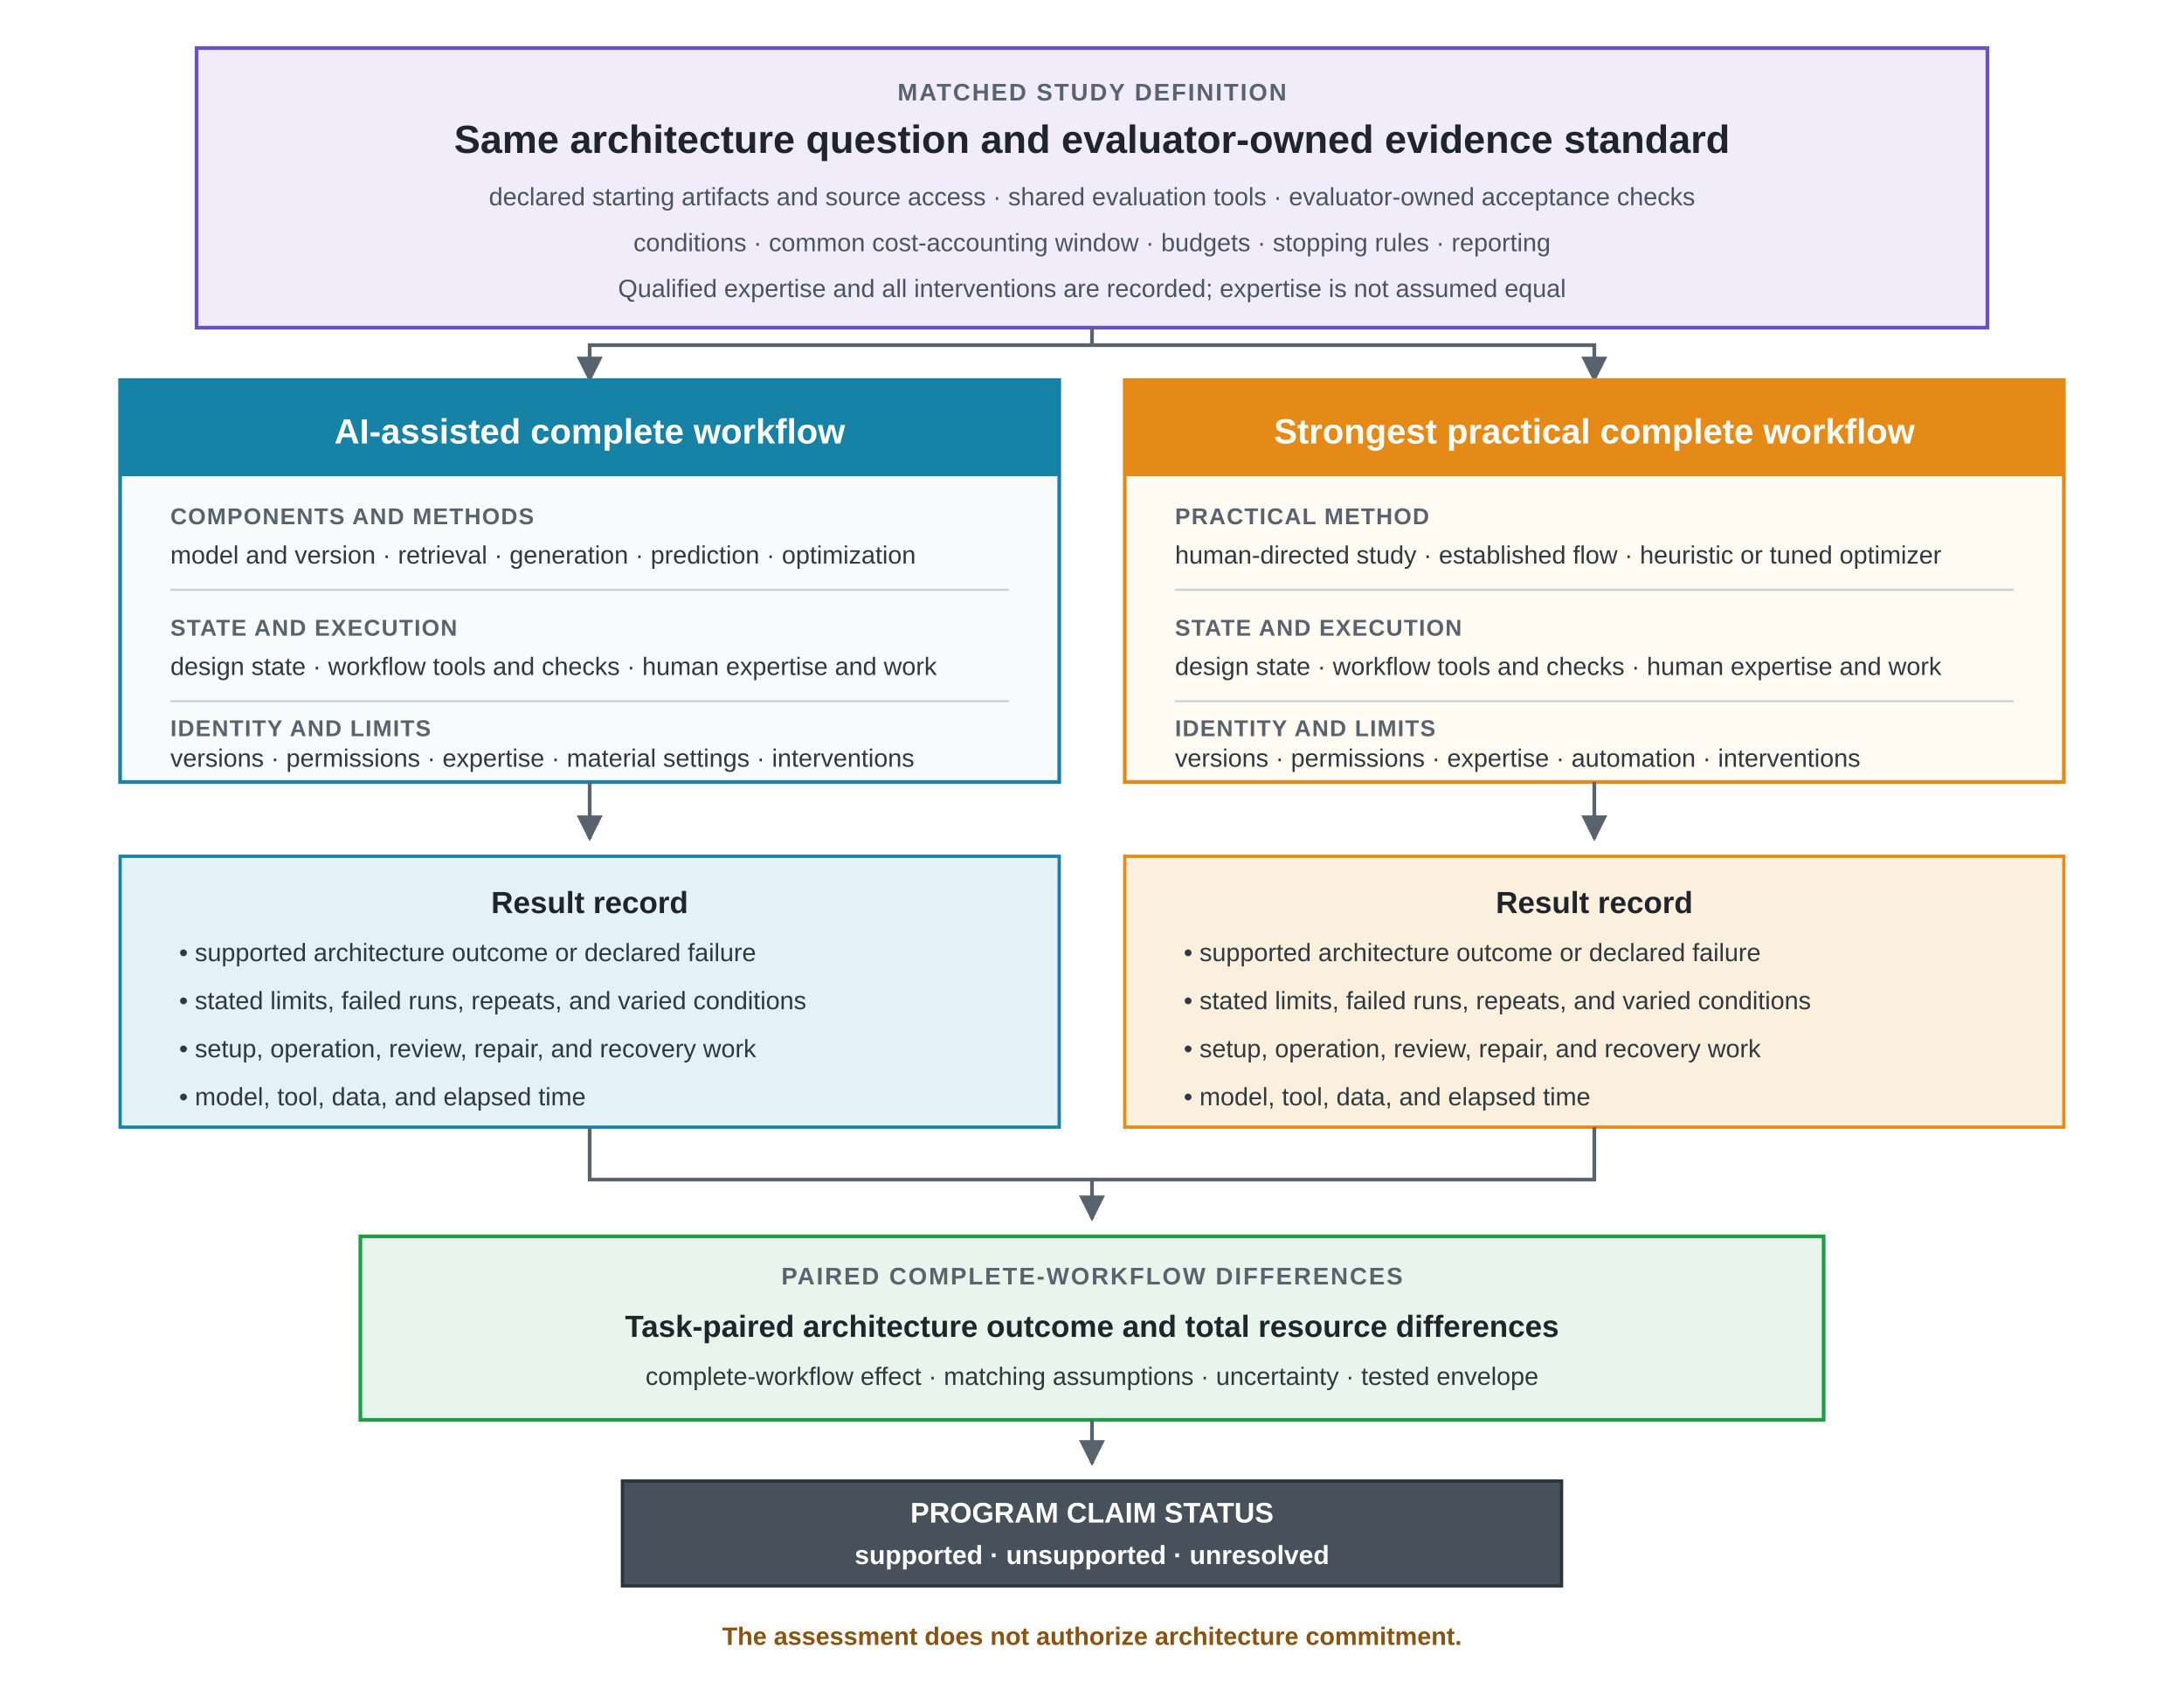
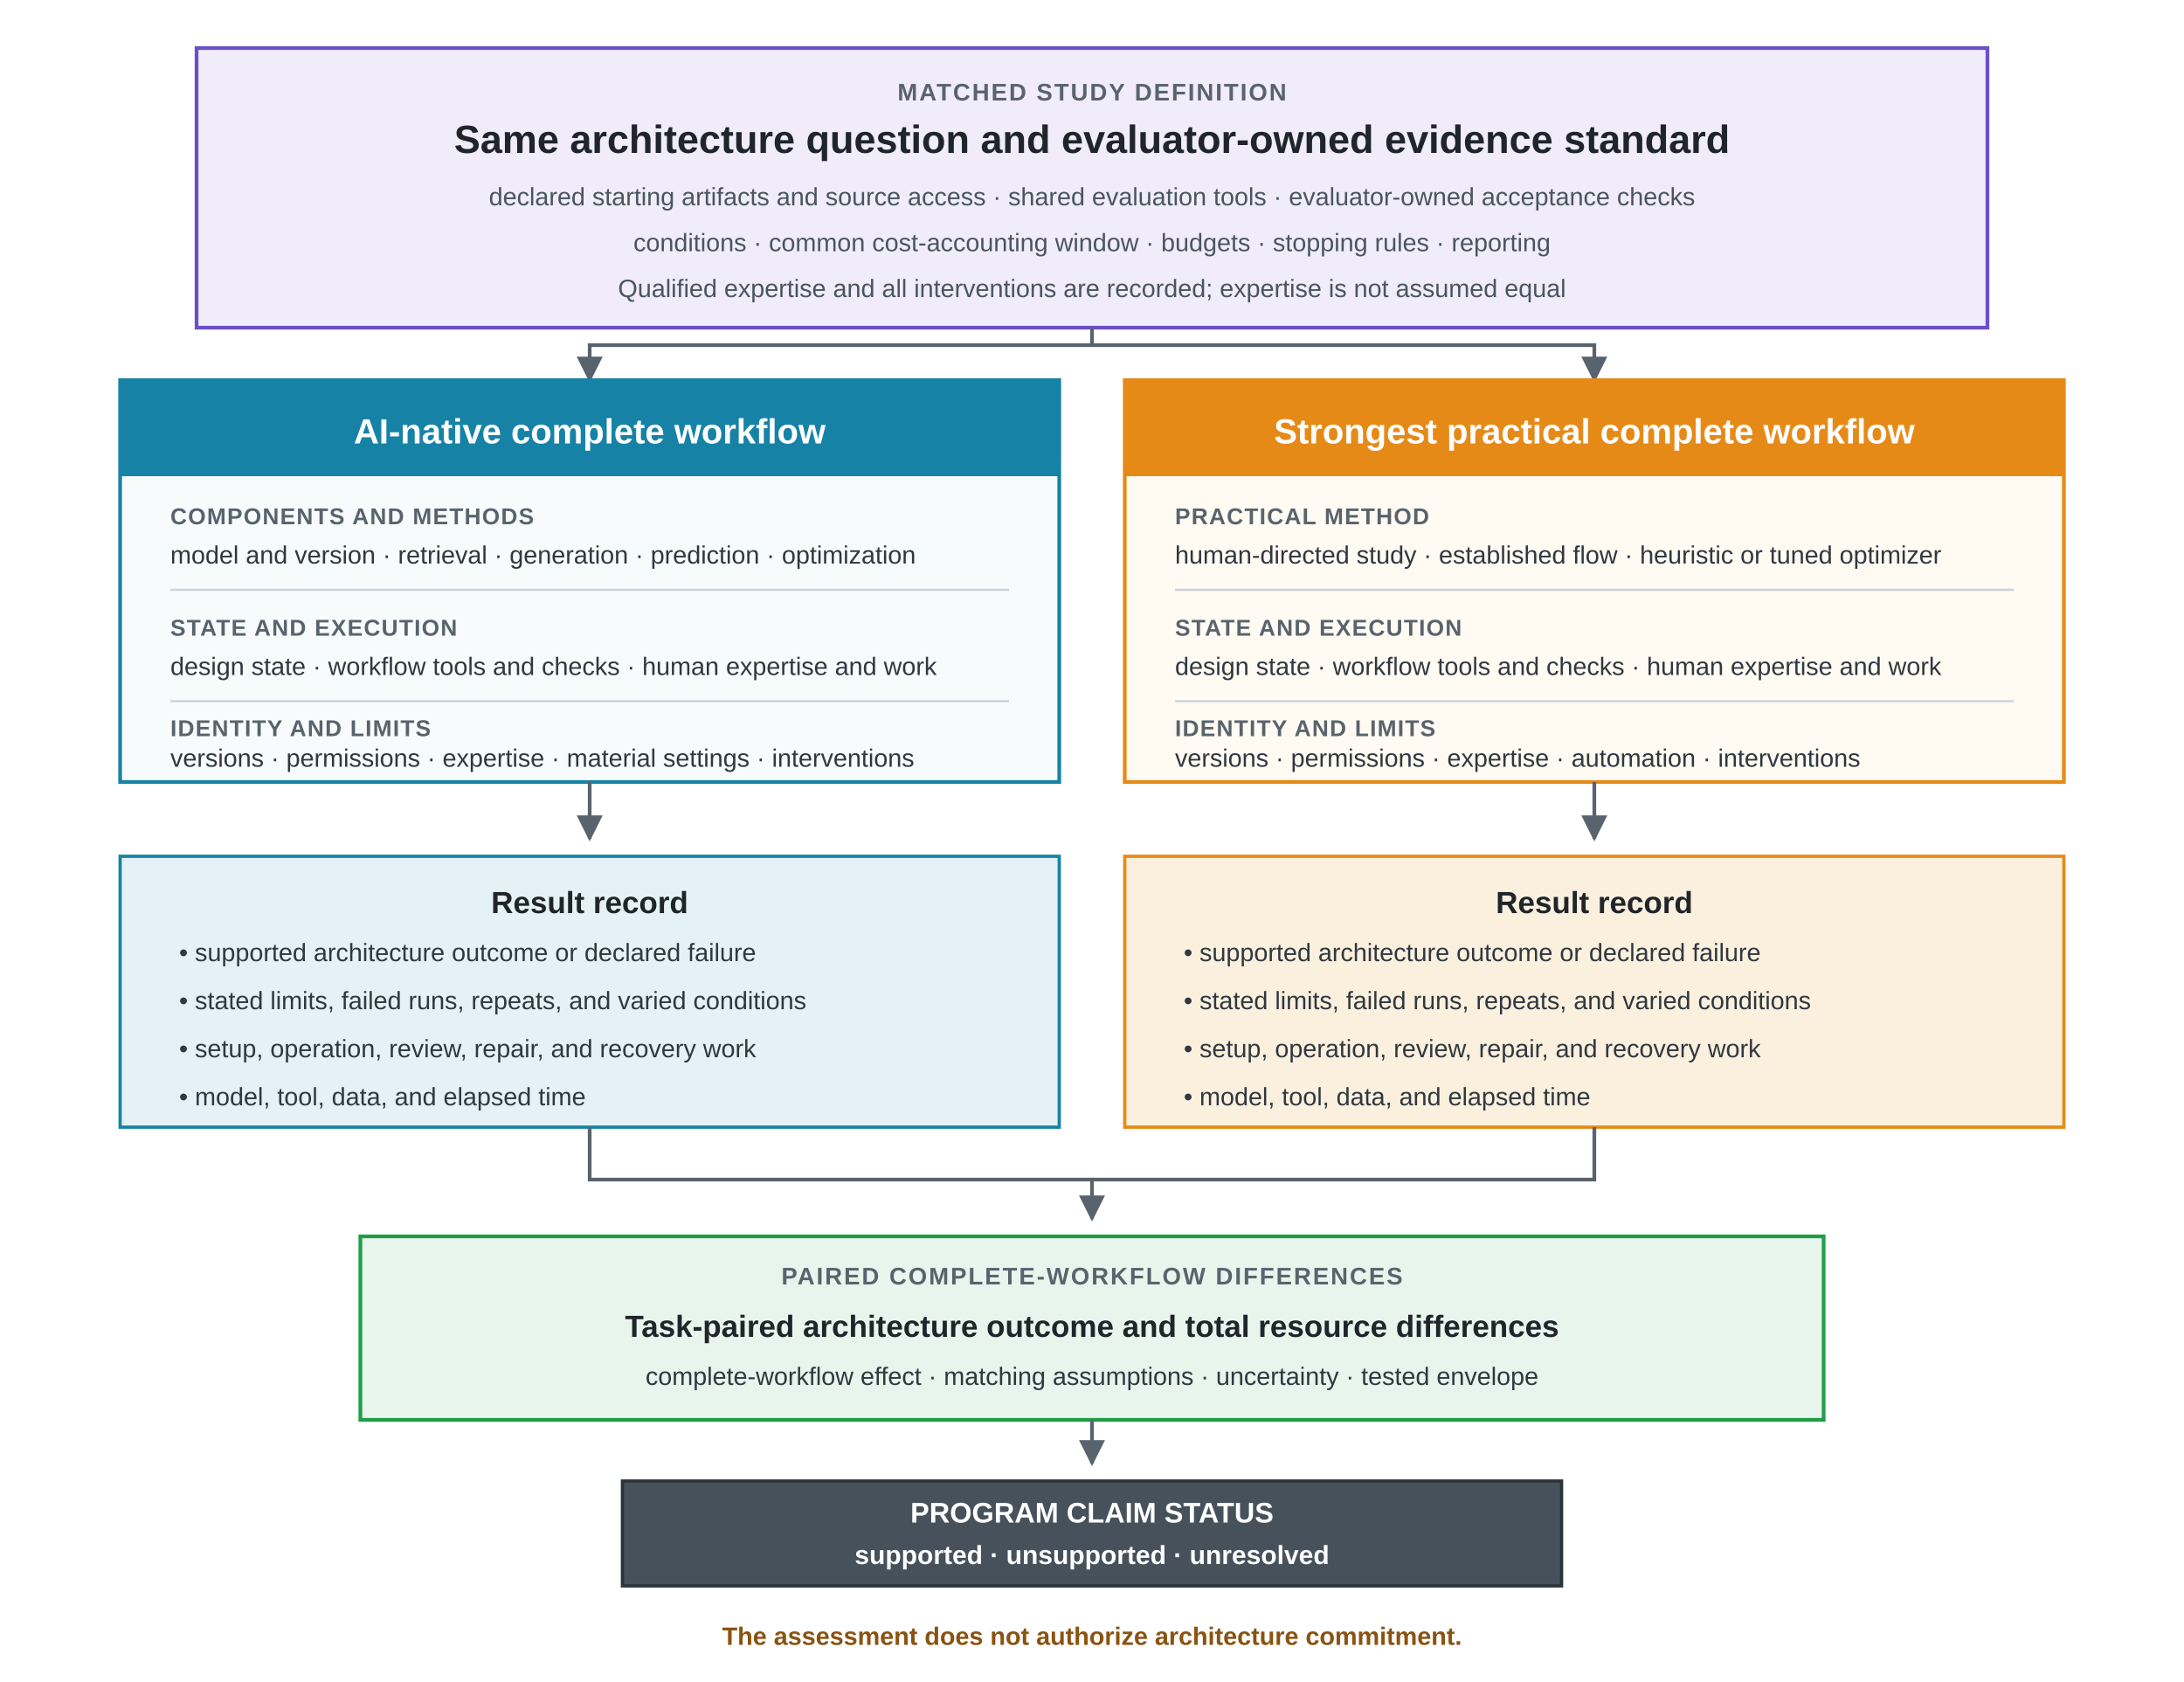
<svg xmlns="http://www.w3.org/2000/svg" viewBox="0 0 1000 770" role="img" aria-labelledby="match-title match-desc">
  <defs>
    <marker id="match-arrow" viewBox="0 0 10 10" refX="9" refY="5" markerWidth="7" markerHeight="7" orient="auto">
      <path d="M 0 0 L 10 5 L 0 10 z" fill="#59636D" />
    </marker>
    <style>
      .font { font-family: Arial, Helvetica, sans-serif; }
      .eyebrow { font-size: 11px; font-weight: 700; fill: #59636D; letter-spacing: 0.8px; }
      .top-title { font-size: 18px; font-weight: 700; fill: #20252B; }
      .top-sub { font-size: 11.5px; fill: #4A5560; }
      .arm-title { font-size: 16px; font-weight: 700; fill: #FFFFFF; }
      .section-label { font-size: 10.5px; font-weight: 700; fill: #59636D; letter-spacing: 0.5px; }
      .body { font-size: 11.5px; fill: #303840; }
      .result-title { font-size: 14px; font-weight: 700; fill: #20252B; }
      .result-body { font-size: 11.5px; fill: #303840; }
      .compare-title { font-size: 14px; font-weight: 700; fill: #20252B; }
      .compare-body { font-size: 11.5px; fill: #303840; }
      .status-title { font-size: 13px; font-weight: 700; fill: #FFFFFF; }
      .status-body { font-size: 12px; font-weight: 700; fill: #FFFFFF; }
      .note { font-size: 11.5px; font-weight: 700; fill: #8A5310; }
      .top-box { fill: #F0ECFA; stroke: #6A4FC7; stroke-width: 1.7; }
      .ai-box { fill: #F7FBFC; stroke: #1683A6; stroke-width: 1.7; }
      .alt-box { fill: #FFFAF2; stroke: #E68A17; stroke-width: 1.7; }
      .ai-head { fill: #1683A6; }
      .alt-head { fill: #E68A17; }
      .result-ai { fill: #E4F1F6; stroke: #1683A6; stroke-width: 1.5; }
      .result-alt { fill: #FBF0DE; stroke: #E68A17; stroke-width: 1.5; }
      .compare-box { fill: #E7F5EC; stroke: #1E9E48; stroke-width: 1.7; }
      .status-box { fill: #46515B; stroke: #2C343B; stroke-width: 1.5; }
      .connector { fill: none; stroke: #59636D; stroke-width: 1.7; }
      .divider { stroke: #CBD3D9; stroke-width: 1; }
    </style>
  </defs>
  <rect width="1000" height="770" fill="#FFFFFF" />
  <g class="font">
    <rect class="top-box" x="90" y="22" width="820" height="128" />
    <text class="eyebrow" x="500" y="46" text-anchor="middle">MATCHED STUDY DEFINITION</text>
    <text class="top-title" x="500" y="70" text-anchor="middle">Same architecture question and evaluator-owned evidence standard</text>
    <text class="top-sub" x="500" y="94" text-anchor="middle">declared starting artifacts and source access · shared evaluation tools · evaluator-owned acceptance checks</text>
    <text class="top-sub" x="500" y="115" text-anchor="middle">conditions · common cost-accounting window · budgets · stopping rules · reporting</text>
    <text class="top-sub" x="500" y="136" text-anchor="middle">Qualified expertise and all interventions are recorded; expertise is not assumed equal</text>
    <path class="connector" d="M 500 150 V 158" />
    <path class="connector" d="M 500 158 H 270 V 174" marker-end="url(#match-arrow)" />
    <path class="connector" d="M 500 158 H 730 V 174" marker-end="url(#match-arrow)" />
    <rect class="ai-box" x="55" y="174" width="430" height="184" />
    <rect class="ai-head" x="55" y="174" width="430" height="44" />
-     <text class="arm-title" x="270" y="203" text-anchor="middle">AI-assisted complete workflow</text>
+     <text class="arm-title" x="270" y="203" text-anchor="middle">AI-native complete workflow</text>
    <text class="section-label" x="78" y="240">COMPONENTS AND METHODS</text>
    <text class="body" x="78" y="258">model and version · retrieval · generation · prediction · optimization</text>
    <line class="divider" x1="78" y1="270" x2="462" y2="270" />
    <text class="section-label" x="78" y="291">STATE AND EXECUTION</text>
    <text class="body" x="78" y="309">design state · workflow tools and checks · human expertise and work</text>
    <line class="divider" x1="78" y1="321" x2="462" y2="321" />
    <text class="section-label" x="78" y="337">IDENTITY AND LIMITS</text>
    <text class="body" x="78" y="351">versions · permissions · expertise · material settings · interventions</text>
    <rect class="alt-box" x="515" y="174" width="430" height="184" />
    <rect class="alt-head" x="515" y="174" width="430" height="44" />
    <text class="arm-title" x="730" y="203" text-anchor="middle">Strongest practical complete workflow</text>
    <text class="section-label" x="538" y="240">PRACTICAL METHOD</text>
    <text class="body" x="538" y="258">human-directed study · established flow · heuristic or tuned optimizer</text>
    <line class="divider" x1="538" y1="270" x2="922" y2="270" />
    <text class="section-label" x="538" y="291">STATE AND EXECUTION</text>
    <text class="body" x="538" y="309">design state · workflow tools and checks · human expertise and work</text>
    <line class="divider" x1="538" y1="321" x2="922" y2="321" />
    <text class="section-label" x="538" y="337">IDENTITY AND LIMITS</text>
    <text class="body" x="538" y="351">versions · permissions · expertise · automation · interventions</text>
    <line class="connector" x1="270" y1="358" x2="270" y2="384" marker-end="url(#match-arrow)" />
    <line class="connector" x1="730" y1="358" x2="730" y2="384" marker-end="url(#match-arrow)" />
    <rect class="result-ai" x="55" y="392" width="430" height="124" />
    <text class="result-title" x="270" y="418" text-anchor="middle">Result record</text>
    <text class="result-body" x="82" y="440">• supported architecture outcome or declared failure</text>
    <text class="result-body" x="82" y="462">• stated limits, failed runs, repeats, and varied conditions</text>
    <text class="result-body" x="82" y="484">• setup, operation, review, repair, and recovery work</text>
    <text class="result-body" x="82" y="506">• model, tool, data, and elapsed time</text>
    <rect class="result-alt" x="515" y="392" width="430" height="124" />
    <text class="result-title" x="730" y="418" text-anchor="middle">Result record</text>
    <text class="result-body" x="542" y="440">• supported architecture outcome or declared failure</text>
    <text class="result-body" x="542" y="462">• stated limits, failed runs, repeats, and varied conditions</text>
    <text class="result-body" x="542" y="484">• setup, operation, review, repair, and recovery work</text>
    <text class="result-body" x="542" y="506">• model, tool, data, and elapsed time</text>
    <path class="connector" d="M 270 516 L 270 540 L 500 540 L 500 558" marker-end="url(#match-arrow)" />
    <path class="connector" d="M 730 516 L 730 540 L 500 540" />
    <rect class="compare-box" x="165" y="566" width="670" height="84" />
    <text class="eyebrow" x="500" y="588" text-anchor="middle">PAIRED COMPLETE-WORKFLOW DIFFERENCES</text>
    <text class="compare-title" x="500" y="612" text-anchor="middle">Task-paired architecture outcome and total resource differences</text>
    <text class="compare-body" x="500" y="634" text-anchor="middle">complete-workflow effect · matching assumptions · uncertainty · tested envelope</text>
    <line class="connector" x1="500" y1="650" x2="500" y2="670" marker-end="url(#match-arrow)" />
    <rect class="status-box" x="285" y="678" width="430" height="48" />
    <text class="status-title" x="500" y="697" text-anchor="middle">PROGRAM CLAIM STATUS</text>
    <text class="status-body" x="500" y="716" text-anchor="middle">supported · unsupported · unresolved</text>
    <text class="note" x="500" y="753" text-anchor="middle">The assessment does not authorize architecture commitment.</text>
  </g>
</svg>
